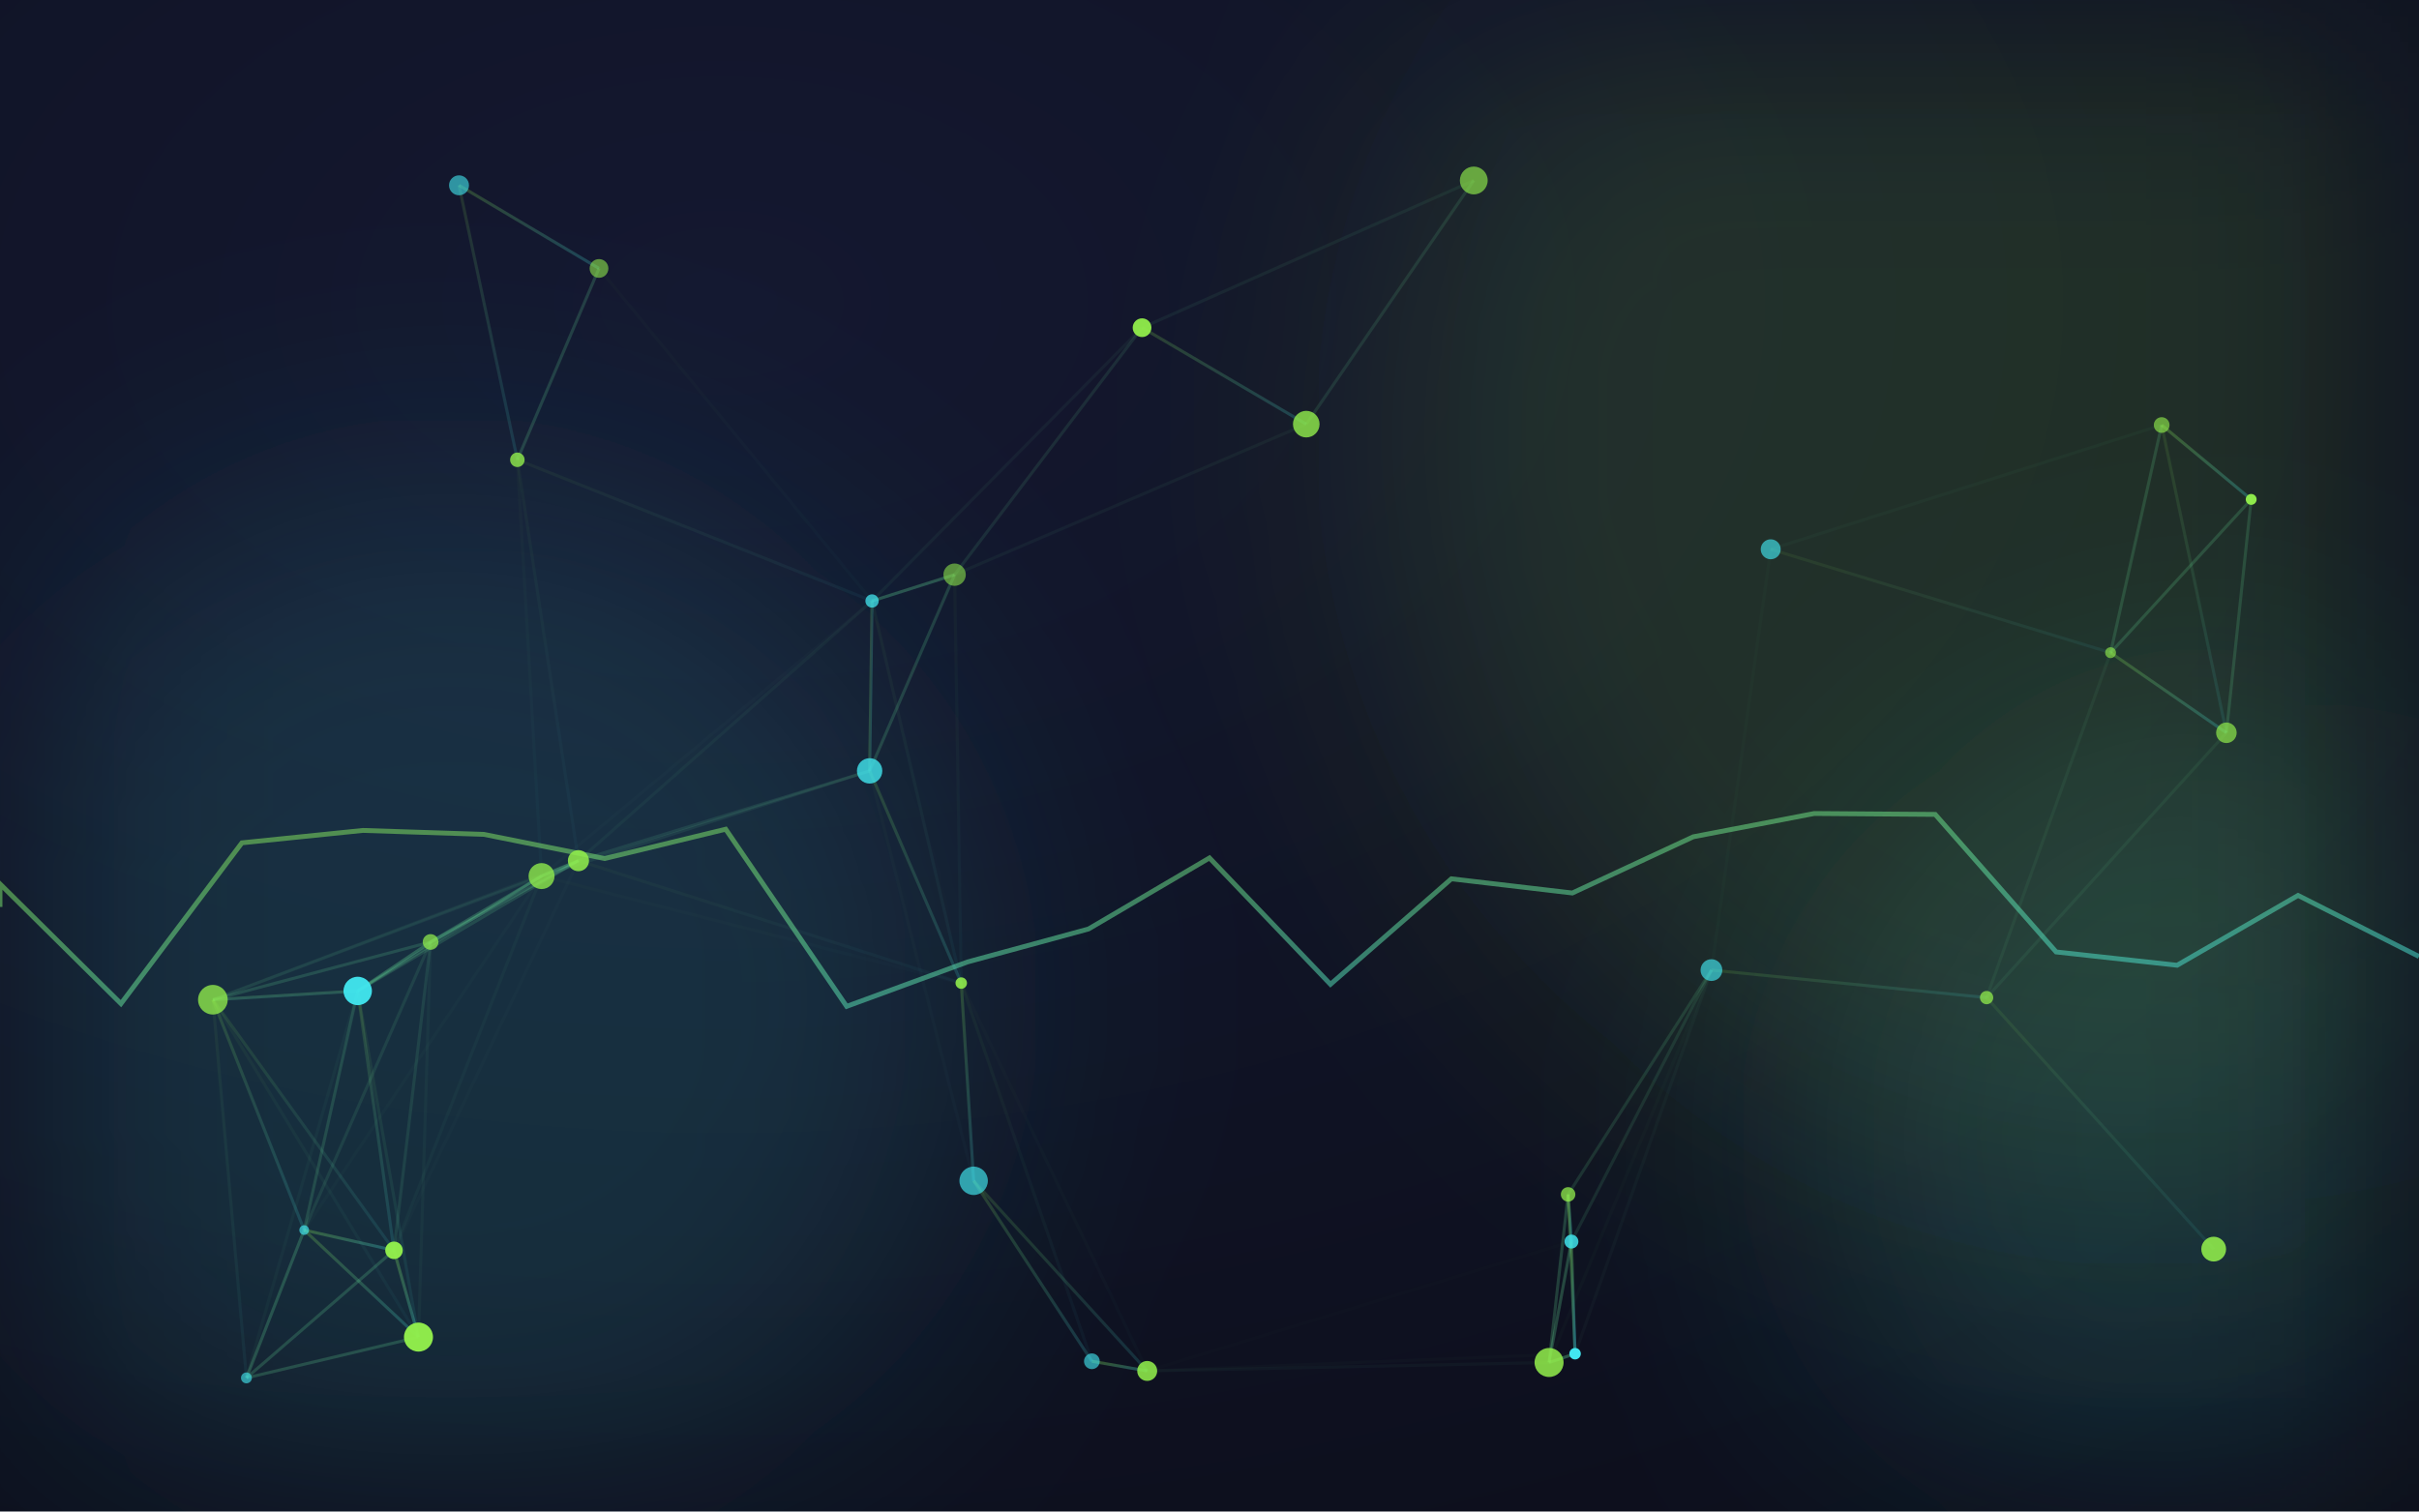
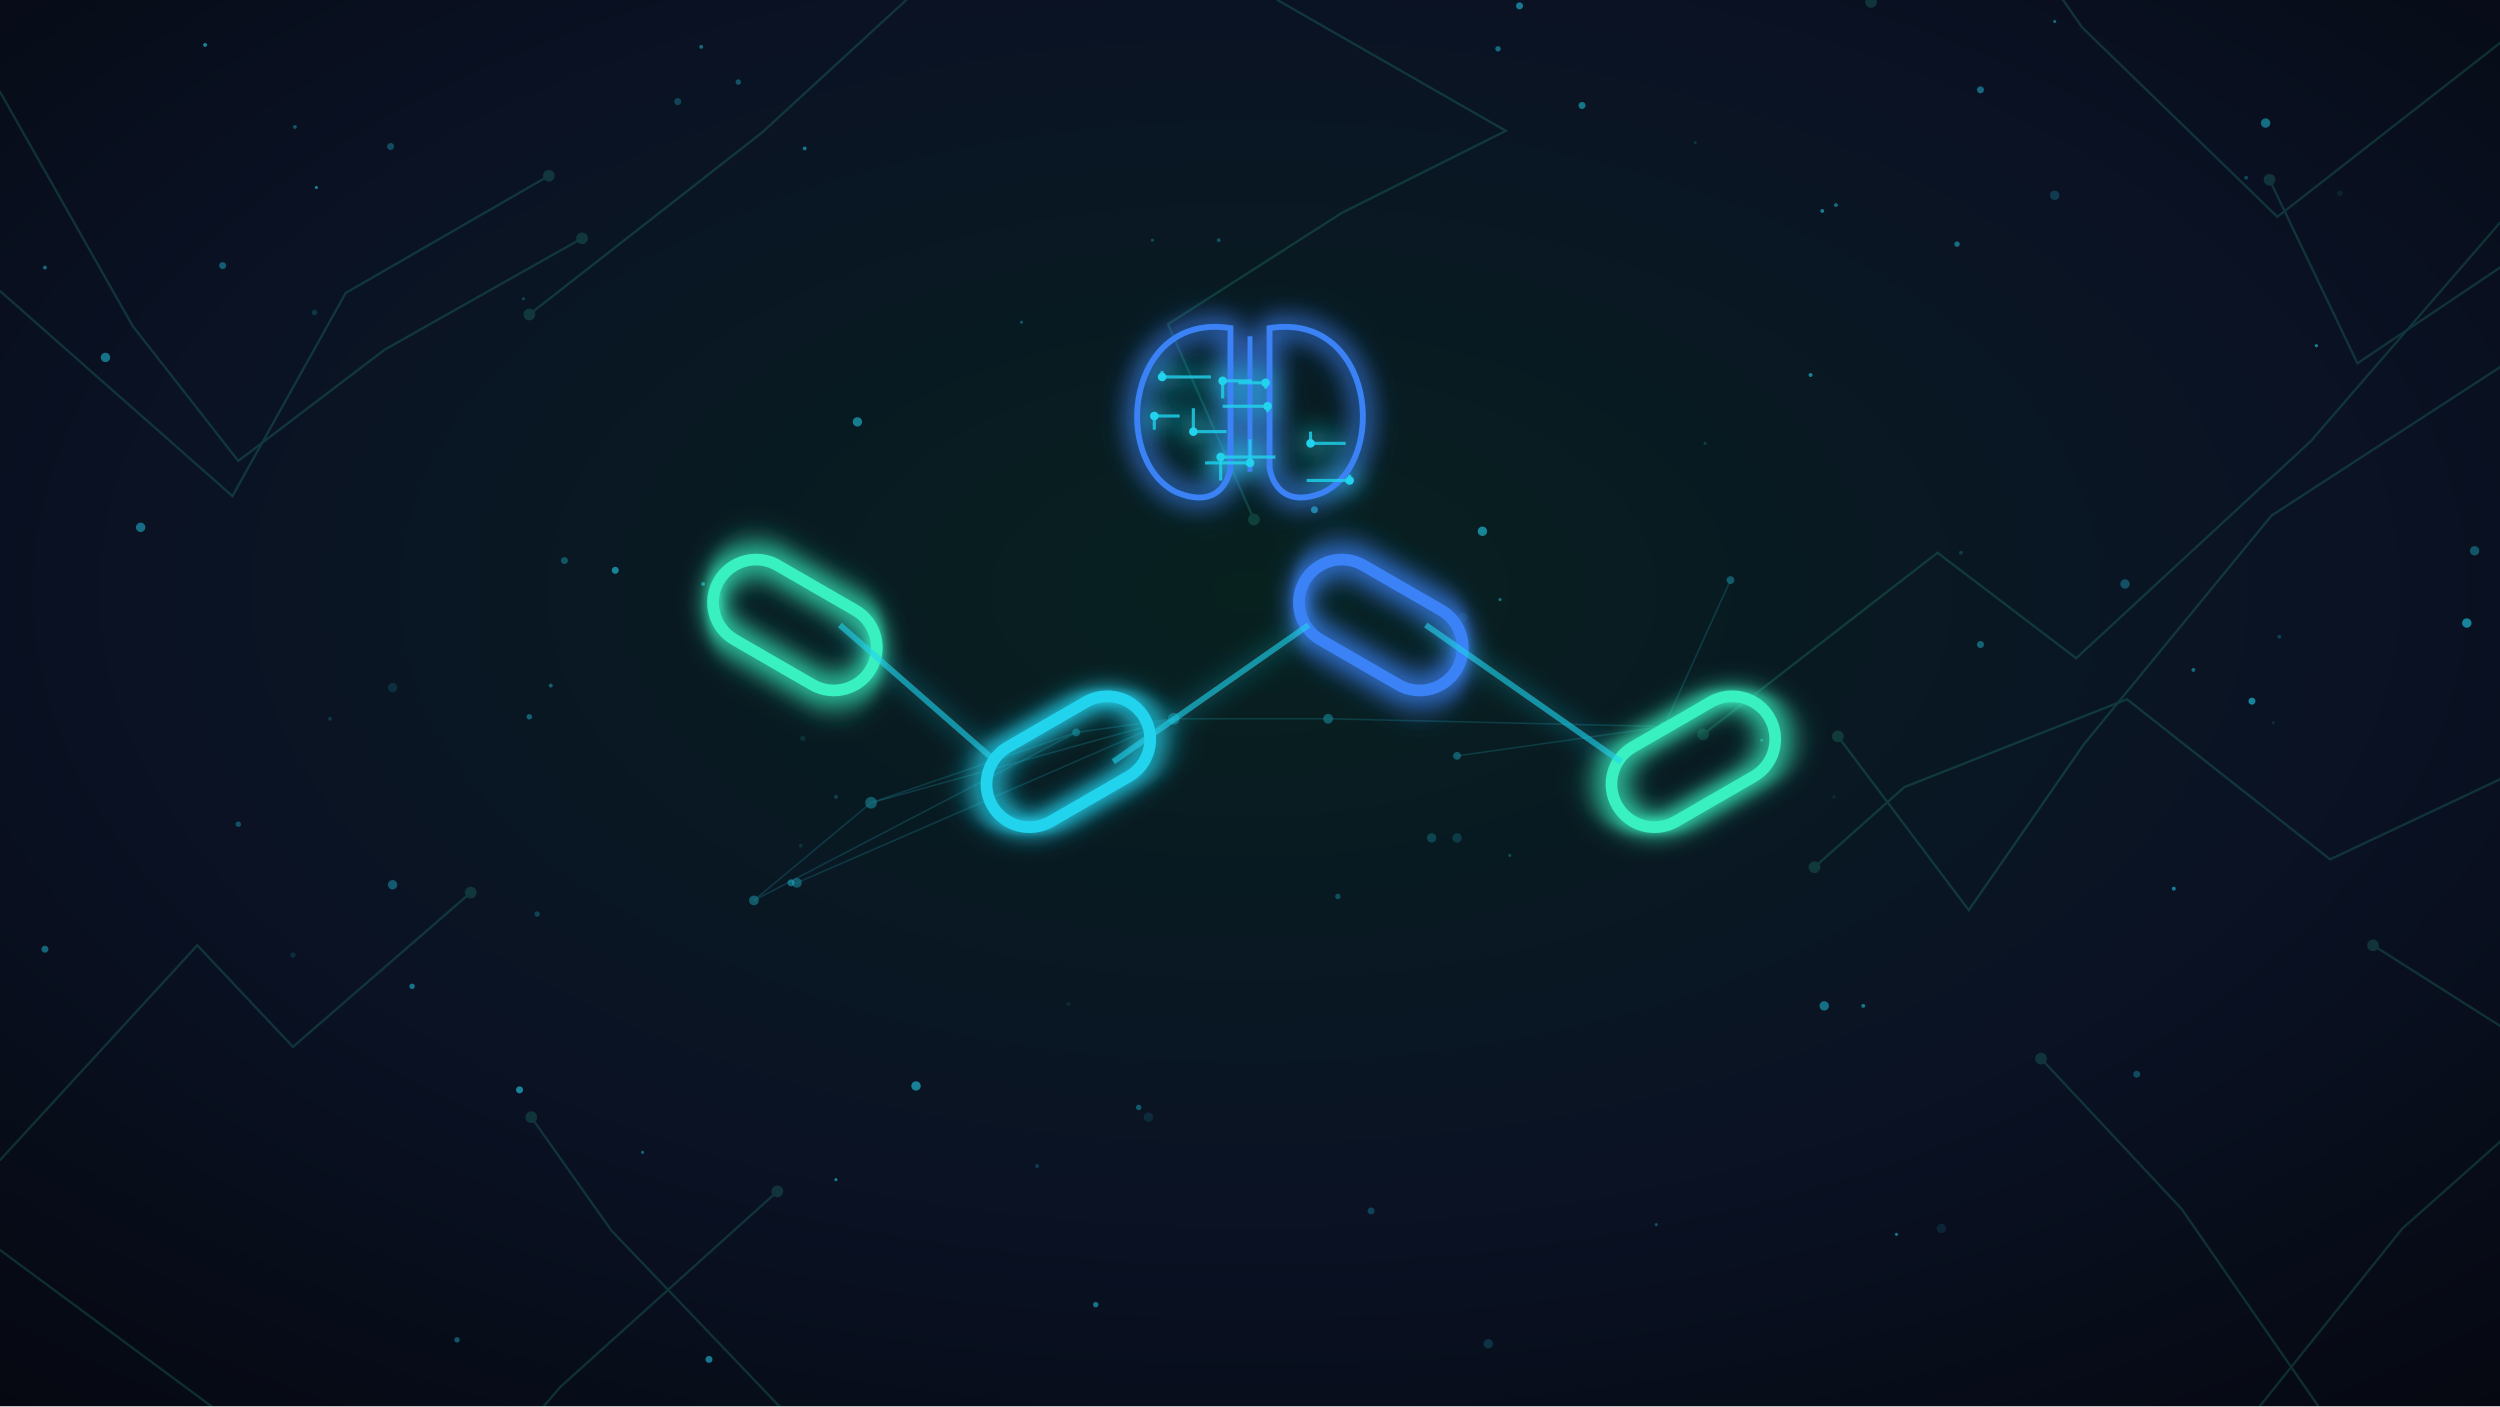
- <svg xmlns="http://www.w3.org/2000/svg" viewBox="0 0 800 500" role="img" aria-label="">
+ <svg xmlns="http://www.w3.org/2000/svg" viewBox="0 0 1280 720" width="1280" height="720">
  <defs>
-     <linearGradient id="lg" x1="0" y1="0" x2="1" y2="1">
-       <stop offset="0" stop-color="hsl(94 85% 62%)" />
-       <stop offset="1" stop-color="hsl(183 85% 60%)" />
+     <radialGradient id="bg" cx="50%" cy="42%" r="80%">
+       <stop offset="0%" stop-color="#07211f" />
+       <stop offset="55%" stop-color="#0a1224" />
+       <stop offset="100%" stop-color="#05070f" />
+     </radialGradient>
+     <linearGradient id="acc" x1="0" y1="0" x2="1" y2="1">
+       <stop offset="0%" stop-color="#38f0c0" />
+       <stop offset="50%" stop-color="#22d3ee" />
+       <stop offset="100%" stop-color="#3b82f6" />
    </linearGradient>
-     <radialGradient id="bg" cx="0.3" cy="0.2" r="1.1">
-       <stop offset="0" stop-color="#141830" />
-       <stop offset="1" stop-color="#0b0d18" />
-     </radialGradient>
-     <filter id="blur" x="-60%" y="-60%" width="220%" height="220%">
-       <feGaussianBlur stdDeviation="46" />
+     <linearGradient id="accV" x1="0" y1="0" x2="0" y2="1">
+       <stop offset="0%" stop-color="#38f0c0" />
+       <stop offset="100%" stop-color="#3b82f6" />
+     </linearGradient>
+     <filter id="glow" x="-60%" y="-60%" width="220%" height="220%">
+       <feGaussianBlur stdDeviation="6" result="b" />
+       <feMerge>
+         <feMergeNode in="b" />
+         <feMergeNode in="SourceGraphic" />
+       </feMerge>
+     </filter>
+     <filter id="softglow" x="-80%" y="-80%" width="260%" height="260%">
+       <feGaussianBlur stdDeviation="14" result="b" />
+       <feMerge>
+         <feMergeNode in="b" />
+         <feMergeNode in="SourceGraphic" />
+       </feMerge>
    </filter>
  </defs>
-   <rect width="800" height="500" fill="url(#bg)" />
-   <circle cx="740" cy="376" r="143" fill="hsl(183 85% 60%)" fill-opacity="0.13" filter="url(#blur)" />
-   <circle cx="711" cy="144" r="254" fill="hsl(94 85% 62%)" fill-opacity="0.13" filter="url(#blur)" />
-   <circle cx="149" cy="331" r="173" fill="hsl(183 85% 60%)" fill-opacity="0.13" filter="url(#blur)" />
-   <path d="M 0 300 L 0 292.4 L 40 332.0 L 80 278.8 L 120 274.7 L 160 276.0 L 200 284.0 L 240 274.3 L 280 332.9 L 320 318.2 L 360 307.3 L 400 283.8 L 440 325.6 L 480 290.7 L 520 295.4 L 560 276.8 L 600 269.1 L 640 269.4 L 680 314.9 L 720 319.3 L 760 296.2 L 800 316.4" fill="none" stroke="url(#lg)" stroke-opacity="0.5" stroke-width="1.6" />
-   <line x1="100.6" y1="406.9" x2="70.4" y2="330.7" stroke="url(#lg)" stroke-opacity="0.154" stroke-width="1" />
-   <line x1="100.6" y1="406.9" x2="130.3" y2="413.6" stroke="url(#lg)" stroke-opacity="0.271" stroke-width="1" />
-   <line x1="100.6" y1="406.9" x2="81.5" y2="455.8" stroke="url(#lg)" stroke-opacity="0.221" stroke-width="1" />
-   <line x1="100.6" y1="406.9" x2="138.4" y2="442.3" stroke="url(#lg)" stroke-opacity="0.223" stroke-width="1" />
-   <line x1="100.6" y1="406.9" x2="179.1" y2="289.8" stroke="url(#lg)" stroke-opacity="0.020" stroke-width="1" />
-   <line x1="100.6" y1="406.9" x2="142.4" y2="311.6" stroke="url(#lg)" stroke-opacity="0.104" stroke-width="1" />
-   <line x1="100.6" y1="406.9" x2="118.3" y2="327.8" stroke="url(#lg)" stroke-opacity="0.156" stroke-width="1" />
-   <line x1="317.9" y1="325.2" x2="315.7" y2="190.1" stroke="url(#lg)" stroke-opacity="0.034" stroke-width="1" />
-   <line x1="317.9" y1="325.2" x2="361.1" y2="450.3" stroke="url(#lg)" stroke-opacity="0.040" stroke-width="1" />
-   <line x1="317.9" y1="325.2" x2="379.4" y2="453.5" stroke="url(#lg)" stroke-opacity="0.018" stroke-width="1" />
-   <line x1="317.9" y1="325.2" x2="288.4" y2="198.8" stroke="url(#lg)" stroke-opacity="0.046" stroke-width="1" />
-   <line x1="317.9" y1="325.2" x2="179.1" y2="289.8" stroke="url(#lg)" stroke-opacity="0.015" stroke-width="1" />
-   <line x1="317.9" y1="325.2" x2="322.0" y2="390.6" stroke="url(#lg)" stroke-opacity="0.191" stroke-width="1" />
-   <line x1="317.9" y1="325.2" x2="191.3" y2="284.7" stroke="url(#lg)" stroke-opacity="0.039" stroke-width="1" />
-   <line x1="317.9" y1="325.2" x2="287.6" y2="255.0" stroke="url(#lg)" stroke-opacity="0.167" stroke-width="1" />
-   <line x1="70.4" y1="330.7" x2="130.3" y2="413.6" stroke="url(#lg)" stroke-opacity="0.108" stroke-width="1" />
-   <line x1="70.4" y1="330.7" x2="81.5" y2="455.8" stroke="url(#lg)" stroke-opacity="0.055" stroke-width="1" />
-   <line x1="70.4" y1="330.7" x2="138.4" y2="442.3" stroke="url(#lg)" stroke-opacity="0.044" stroke-width="1" />
-   <line x1="70.4" y1="330.7" x2="179.1" y2="289.8" stroke="url(#lg)" stroke-opacity="0.077" stroke-width="1" />
-   <line x1="70.4" y1="330.7" x2="191.3" y2="284.7" stroke="url(#lg)" stroke-opacity="0.047" stroke-width="1" />
-   <line x1="70.4" y1="330.7" x2="142.4" y2="311.6" stroke="url(#lg)" stroke-opacity="0.171" stroke-width="1" />
-   <line x1="70.4" y1="330.7" x2="118.3" y2="327.8" stroke="url(#lg)" stroke-opacity="0.231" stroke-width="1" />
-   <line x1="520.9" y1="447.8" x2="518.6" y2="395.1" stroke="url(#lg)" stroke-opacity="0.220" stroke-width="1" />
-   <line x1="520.9" y1="447.8" x2="519.7" y2="410.7" stroke="url(#lg)" stroke-opacity="0.256" stroke-width="1" />
-   <line x1="520.9" y1="447.8" x2="379.4" y2="453.5" stroke="url(#lg)" stroke-opacity="0.019" stroke-width="1" />
-   <line x1="520.9" y1="447.8" x2="512.3" y2="450.7" stroke="url(#lg)" stroke-opacity="0.319" stroke-width="1" />
-   <line x1="520.9" y1="447.8" x2="566.0" y2="320.9" stroke="url(#lg)" stroke-opacity="0.035" stroke-width="1" />
-   <line x1="198.1" y1="88.8" x2="288.4" y2="198.8" stroke="url(#lg)" stroke-opacity="0.017" stroke-width="1" />
-   <line x1="198.1" y1="88.8" x2="171.1" y2="152.1" stroke="url(#lg)" stroke-opacity="0.184" stroke-width="1" />
-   <line x1="198.1" y1="88.8" x2="151.8" y2="61.3" stroke="url(#lg)" stroke-opacity="0.218" stroke-width="1" />
-   <line x1="315.7" y1="190.1" x2="288.4" y2="198.8" stroke="url(#lg)" stroke-opacity="0.275" stroke-width="1" />
-   <line x1="315.7" y1="190.1" x2="171.1" y2="152.1" stroke="url(#lg)" stroke-opacity="0.001" stroke-width="1" />
-   <line x1="315.7" y1="190.1" x2="432.0" y2="140.3" stroke="url(#lg)" stroke-opacity="0.053" stroke-width="1" />
-   <line x1="315.7" y1="190.1" x2="377.7" y2="108.4" stroke="url(#lg)" stroke-opacity="0.108" stroke-width="1" />
-   <line x1="315.7" y1="190.1" x2="287.6" y2="255.0" stroke="url(#lg)" stroke-opacity="0.180" stroke-width="1" />
-   <line x1="585.6" y1="181.7" x2="714.9" y2="140.6" stroke="url(#lg)" stroke-opacity="0.032" stroke-width="1" />
-   <line x1="585.6" y1="181.7" x2="698.0" y2="215.9" stroke="url(#lg)" stroke-opacity="0.074" stroke-width="1" />
-   <line x1="585.6" y1="181.7" x2="566.0" y2="320.9" stroke="url(#lg)" stroke-opacity="0.021" stroke-width="1" />
-   <line x1="744.5" y1="165.2" x2="714.9" y2="140.6" stroke="url(#lg)" stroke-opacity="0.253" stroke-width="1" />
-   <line x1="744.5" y1="165.2" x2="698.0" y2="215.9" stroke="url(#lg)" stroke-opacity="0.184" stroke-width="1" />
-   <line x1="744.5" y1="165.2" x2="736.3" y2="242.4" stroke="url(#lg)" stroke-opacity="0.164" stroke-width="1" />
-   <line x1="518.6" y1="395.1" x2="519.7" y2="410.7" stroke="url(#lg)" stroke-opacity="0.304" stroke-width="1" />
-   <line x1="518.6" y1="395.1" x2="512.3" y2="450.7" stroke="url(#lg)" stroke-opacity="0.213" stroke-width="1" />
-   <line x1="518.6" y1="395.1" x2="566.0" y2="320.9" stroke="url(#lg)" stroke-opacity="0.140" stroke-width="1" />
-   <line x1="361.1" y1="450.3" x2="379.4" y2="453.5" stroke="url(#lg)" stroke-opacity="0.298" stroke-width="1" />
-   <line x1="361.1" y1="450.3" x2="322.0" y2="390.6" stroke="url(#lg)" stroke-opacity="0.178" stroke-width="1" />
-   <line x1="714.9" y1="140.6" x2="698.0" y2="215.9" stroke="url(#lg)" stroke-opacity="0.165" stroke-width="1" />
-   <line x1="714.9" y1="140.6" x2="736.3" y2="242.4" stroke="url(#lg)" stroke-opacity="0.104" stroke-width="1" />
-   <line x1="130.3" y1="413.6" x2="81.5" y2="455.8" stroke="url(#lg)" stroke-opacity="0.194" stroke-width="1" />
-   <line x1="130.3" y1="413.6" x2="138.4" y2="442.3" stroke="url(#lg)" stroke-opacity="0.272" stroke-width="1" />
-   <line x1="130.3" y1="413.6" x2="179.1" y2="289.8" stroke="url(#lg)" stroke-opacity="0.038" stroke-width="1" />
-   <line x1="130.3" y1="413.6" x2="191.3" y2="284.7" stroke="url(#lg)" stroke-opacity="0.017" stroke-width="1" />
-   <line x1="130.3" y1="413.6" x2="142.4" y2="311.6" stroke="url(#lg)" stroke-opacity="0.107" stroke-width="1" />
-   <line x1="130.3" y1="413.6" x2="118.3" y2="327.8" stroke="url(#lg)" stroke-opacity="0.144" stroke-width="1" />
-   <line x1="519.7" y1="410.7" x2="379.4" y2="453.5" stroke="url(#lg)" stroke-opacity="0.007" stroke-width="1" />
-   <line x1="519.7" y1="410.7" x2="512.3" y2="450.7" stroke="url(#lg)" stroke-opacity="0.248" stroke-width="1" />
-   <line x1="519.7" y1="410.7" x2="566.0" y2="320.9" stroke="url(#lg)" stroke-opacity="0.111" stroke-width="1" />
-   <line x1="379.4" y1="453.5" x2="512.3" y2="450.7" stroke="url(#lg)" stroke-opacity="0.039" stroke-width="1" />
-   <line x1="379.4" y1="453.5" x2="322.0" y2="390.6" stroke="url(#lg)" stroke-opacity="0.147" stroke-width="1" />
-   <line x1="698.0" y1="215.9" x2="657.0" y2="330.0" stroke="url(#lg)" stroke-opacity="0.065" stroke-width="1" />
-   <line x1="698.0" y1="215.9" x2="736.3" y2="242.4" stroke="url(#lg)" stroke-opacity="0.234" stroke-width="1" />
-   <line x1="288.4" y1="198.8" x2="171.1" y2="152.1" stroke="url(#lg)" stroke-opacity="0.054" stroke-width="1" />
-   <line x1="288.4" y1="198.8" x2="179.1" y2="289.8" stroke="url(#lg)" stroke-opacity="0.018" stroke-width="1" />
-   <line x1="288.4" y1="198.8" x2="191.3" y2="284.7" stroke="url(#lg)" stroke-opacity="0.046" stroke-width="1" />
-   <line x1="288.4" y1="198.8" x2="377.7" y2="108.4" stroke="url(#lg)" stroke-opacity="0.052" stroke-width="1" />
-   <line x1="288.4" y1="198.8" x2="287.6" y2="255.0" stroke="url(#lg)" stroke-opacity="0.213" stroke-width="1" />
-   <line x1="171.1" y1="152.1" x2="151.8" y2="61.3" stroke="url(#lg)" stroke-opacity="0.130" stroke-width="1" />
-   <line x1="171.1" y1="152.1" x2="179.1" y2="289.8" stroke="url(#lg)" stroke-opacity="0.027" stroke-width="1" />
-   <line x1="171.1" y1="152.1" x2="191.3" y2="284.7" stroke="url(#lg)" stroke-opacity="0.036" stroke-width="1" />
-   <line x1="432.0" y1="140.3" x2="487.4" y2="59.7" stroke="url(#lg)" stroke-opacity="0.118" stroke-width="1" />
-   <line x1="432.0" y1="140.3" x2="377.7" y2="108.4" stroke="url(#lg)" stroke-opacity="0.197" stroke-width="1" />
-   <line x1="81.5" y1="455.8" x2="138.4" y2="442.3" stroke="url(#lg)" stroke-opacity="0.207" stroke-width="1" />
-   <line x1="81.5" y1="455.8" x2="118.3" y2="327.8" stroke="url(#lg)" stroke-opacity="0.038" stroke-width="1" />
-   <line x1="657.0" y1="330.0" x2="566.0" y2="320.9" stroke="url(#lg)" stroke-opacity="0.133" stroke-width="1" />
-   <line x1="657.0" y1="330.0" x2="736.3" y2="242.4" stroke="url(#lg)" stroke-opacity="0.072" stroke-width="1" />
-   <line x1="657.0" y1="330.0" x2="732.1" y2="413.2" stroke="url(#lg)" stroke-opacity="0.086" stroke-width="1" />
-   <line x1="138.4" y1="442.3" x2="142.4" y2="311.6" stroke="url(#lg)" stroke-opacity="0.044" stroke-width="1" />
-   <line x1="138.4" y1="442.3" x2="118.3" y2="327.8" stroke="url(#lg)" stroke-opacity="0.076" stroke-width="1" />
-   <line x1="179.1" y1="289.8" x2="191.3" y2="284.7" stroke="url(#lg)" stroke-opacity="0.310" stroke-width="1" />
-   <line x1="179.1" y1="289.8" x2="142.4" y2="311.6" stroke="url(#lg)" stroke-opacity="0.243" stroke-width="1" />
-   <line x1="179.1" y1="289.8" x2="118.3" y2="327.8" stroke="url(#lg)" stroke-opacity="0.177" stroke-width="1" />
-   <line x1="179.1" y1="289.8" x2="287.6" y2="255.0" stroke="url(#lg)" stroke-opacity="0.082" stroke-width="1" />
-   <line x1="512.3" y1="450.7" x2="566.0" y2="320.9" stroke="url(#lg)" stroke-opacity="0.022" stroke-width="1" />
-   <line x1="487.4" y1="59.7" x2="377.7" y2="108.4" stroke="url(#lg)" stroke-opacity="0.068" stroke-width="1" />
-   <line x1="322.0" y1="390.6" x2="287.6" y2="255.0" stroke="url(#lg)" stroke-opacity="0.023" stroke-width="1" />
-   <line x1="191.3" y1="284.7" x2="142.4" y2="311.6" stroke="url(#lg)" stroke-opacity="0.213" stroke-width="1" />
-   <line x1="191.3" y1="284.7" x2="118.3" y2="327.8" stroke="url(#lg)" stroke-opacity="0.148" stroke-width="1" />
-   <line x1="191.3" y1="284.7" x2="287.6" y2="255.0" stroke="url(#lg)" stroke-opacity="0.112" stroke-width="1" />
-   <line x1="142.4" y1="311.6" x2="118.3" y2="327.8" stroke="url(#lg)" stroke-opacity="0.274" stroke-width="1" />
-   <circle cx="100.6" cy="406.9" r="1.6" fill="hsl(183 85% 60%)" fill-opacity="0.67" />
-   <circle cx="317.9" cy="325.2" r="1.9" fill="hsl(94 85% 62%)" fill-opacity="0.88" />
-   <circle cx="70.4" cy="330.7" r="4.9" fill="hsl(94 85% 62%)" fill-opacity="0.76" />
-   <circle cx="520.9" cy="447.8" r="1.9" fill="hsl(183 85% 60%)" fill-opacity="1.00" />
-   <circle cx="198.1" cy="88.8" r="3.1" fill="hsl(94 85% 62%)" fill-opacity="0.57" />
-   <circle cx="315.7" cy="190.1" r="3.7" fill="hsl(94 85% 62%)" fill-opacity="0.56" />
-   <circle cx="585.6" cy="181.7" r="3.3" fill="hsl(183 85% 60%)" fill-opacity="0.64" />
-   <circle cx="744.5" cy="165.2" r="1.8" fill="hsl(94 85% 62%)" fill-opacity="0.96" />
-   <circle cx="518.6" cy="395.1" r="2.4" fill="hsl(94 85% 62%)" fill-opacity="0.74" />
-   <circle cx="361.1" cy="450.3" r="2.6" fill="hsl(183 85% 60%)" fill-opacity="0.62" />
-   <circle cx="714.9" cy="140.6" r="2.6" fill="hsl(94 85% 62%)" fill-opacity="0.62" />
-   <circle cx="130.3" cy="413.6" r="2.9" fill="hsl(94 85% 62%)" fill-opacity="0.96" />
-   <circle cx="519.7" cy="410.7" r="2.3" fill="hsl(183 85% 60%)" fill-opacity="0.83" />
-   <circle cx="379.4" cy="453.5" r="3.3" fill="hsl(94 85% 62%)" fill-opacity="0.86" />
-   <circle cx="698.0" cy="215.9" r="1.8" fill="hsl(94 85% 62%)" fill-opacity="0.62" />
-   <circle cx="288.4" cy="198.8" r="2.2" fill="hsl(183 85% 60%)" fill-opacity="0.74" />
-   <circle cx="171.1" cy="152.1" r="2.4" fill="hsl(94 85% 62%)" fill-opacity="0.79" />
-   <circle cx="432.0" cy="140.3" r="4.4" fill="hsl(94 85% 62%)" fill-opacity="0.79" />
-   <circle cx="81.5" cy="455.8" r="1.8" fill="hsl(183 85% 60%)" fill-opacity="0.62" />
-   <circle cx="657.0" cy="330.0" r="2.2" fill="hsl(94 85% 62%)" fill-opacity="0.73" />
-   <circle cx="138.4" cy="442.3" r="4.8" fill="hsl(94 85% 62%)" fill-opacity="0.96" />
-   <circle cx="151.8" cy="61.3" r="3.3" fill="hsl(183 85% 60%)" fill-opacity="0.60" />
-   <circle cx="179.1" cy="289.8" r="4.3" fill="hsl(94 85% 62%)" fill-opacity="0.77" />
-   <circle cx="512.3" cy="450.7" r="4.8" fill="hsl(94 85% 62%)" fill-opacity="0.85" />
-   <circle cx="566.0" cy="320.9" r="3.6" fill="hsl(183 85% 60%)" fill-opacity="0.65" />
-   <circle cx="736.3" cy="242.4" r="3.4" fill="hsl(94 85% 62%)" fill-opacity="0.68" />
-   <circle cx="487.4" cy="59.7" r="4.6" fill="hsl(94 85% 62%)" fill-opacity="0.64" />
-   <circle cx="322.0" cy="390.6" r="4.7" fill="hsl(183 85% 60%)" fill-opacity="0.66" />
-   <circle cx="191.3" cy="284.7" r="3.5" fill="hsl(94 85% 62%)" fill-opacity="0.85" />
-   <circle cx="142.4" cy="311.6" r="2.6" fill="hsl(94 85% 62%)" fill-opacity="0.71" />
-   <circle cx="118.3" cy="327.8" r="4.7" fill="hsl(183 85% 60%)" fill-opacity="0.95" />
-   <circle cx="377.7" cy="108.4" r="3.1" fill="hsl(94 85% 62%)" fill-opacity="0.93" />
-   <circle cx="732.1" cy="413.2" r="4.1" fill="hsl(94 85% 62%)" fill-opacity="0.87" />
-   <circle cx="287.6" cy="255.0" r="4.2" fill="hsl(183 85% 60%)" fill-opacity="0.79" />
+   <rect width="1280" height="720" fill="url(#bg)" />
+   <g fill="#22d3ee">
+     <circle cx="1123" cy="343" r="1" opacity="0.47" />
+     <circle cx="315" cy="292" r="1.8" opacity="0.58" />
+     <circle cx="1160" cy="63" r="2.4" opacity="0.48" />
+     <circle cx="561" cy="668" r="1.4" opacity="0.5" />
+     <circle cx="1198" cy="99" r="1.4" opacity="0.1" />
+     <circle cx="1052" cy="11" r="0.8" opacity="0.46" />
+     <circle cx="767" cy="25" r="1.4" opacity="0.44" />
+     <circle cx="105" cy="23" r="1" opacity="0.59" />
+     <circle cx="161" cy="160" r="1.4" opacity="0.18" />
+     <circle cx="150" cy="489" r="1.4" opacity="0.14" />
+     <circle cx="329" cy="590" r="0.8" opacity="0.44" />
+     <circle cx="266" cy="558" r="1.8" opacity="0.59" />
+     <circle cx="1014" cy="330" r="1.8" opacity="0.41" />
+     <circle cx="72" cy="270" r="2.4" opacity="0.48" />
+     <circle cx="934" cy="515" r="2.4" opacity="0.48" />
+     <circle cx="234" cy="686" r="1.4" opacity="0.37" />
+     <circle cx="200" cy="75" r="1.8" opacity="0.3" />
+     <circle cx="405" cy="452" r="1.8" opacity="0.44" />
+     <circle cx="531" cy="597" r="1" opacity="0.22" />
+     <circle cx="1186" cy="177" r="0.8" opacity="0.58" />
+     <circle cx="162" cy="96" r="0.8" opacity="0.57" />
+     <circle cx="359" cy="24" r="1" opacity="0.45" />
+     <circle cx="994" cy="629" r="2.4" opacity="0.11" />
+     <circle cx="954" cy="515" r="1" opacity="0.52" />
+     <circle cx="1088" cy="299" r="2.4" opacity="0.32" />
+     <circle cx="810" cy="54" r="1.8" opacity="0.51" />
+     <circle cx="1267" cy="282" r="2.4" opacity="0.35" />
+     <circle cx="702" cy="620" r="1.8" opacity="0.25" />
+     <circle cx="201" cy="352" r="2.4" opacity="0.14" />
+     <circle cx="1153" cy="359" r="1.8" opacity="0.59" />
+     <circle cx="778" cy="3" r="1.8" opacity="0.54" />
+     <circle cx="940" cy="105" r="1" opacity="0.45" />
+     <circle cx="762" cy="688" r="2.4" opacity="0.18" />
+     <circle cx="933" cy="108" r="1" opacity="0.55" />
+     <circle cx="624" cy="123" r="1" opacity="0.31" />
+     <circle cx="122" cy="422" r="1.4" opacity="0.33" />
+     <circle cx="54" cy="183" r="2.4" opacity="0.5" />
+     <circle cx="211" cy="505" r="1.4" opacity="0.5" />
+     <circle cx="1052" cy="100" r="2.4" opacity="0.22" />
+     <circle cx="1113" cy="455" r="1" opacity="0.57" />
+     <circle cx="428" cy="408" r="1" opacity="0.23" />
+     <circle cx="469" cy="556" r="2.4" opacity="0.57" />
+     <circle cx="927" cy="192" r="1" opacity="0.58" />
+     <circle cx="201" cy="453" r="2.4" opacity="0.37" />
+     <circle cx="428" cy="604" r="0.8" opacity="0.58" />
+     <circle cx="733" cy="429" r="2.4" opacity="0.23" />
+     <circle cx="411" cy="378" r="1.4" opacity="0.12" />
+     <circle cx="347" cy="52" r="1.8" opacity="0.26" />
+     <circle cx="590" cy="123" r="0.8" opacity="0.29" />
+     <circle cx="971" cy="632" r="0.8" opacity="0.52" />
+     <circle cx="773" cy="438" r="0.8" opacity="0.27" />
+     <circle cx="23" cy="137" r="1" opacity="0.45" />
+     <circle cx="1002" cy="125" r="1.4" opacity="0.47" />
+     <circle cx="939" cy="408" r="0.8" opacity="0.11" />
+     <circle cx="1150" cy="91" r="1" opacity="0.27" />
+     <circle cx="588" cy="572" r="2.4" opacity="0.12" />
+     <circle cx="685" cy="459" r="1.4" opacity="0.29" />
+     <circle cx="868" cy="73" r="0.8" opacity="0.16" />
+     <circle cx="1164" cy="370" r="0.8" opacity="0.12" />
+     <circle cx="410" cy="433" r="1" opacity="0.14" />
+     <circle cx="768" cy="307" r="0.8" opacity="0.48" />
+     <circle cx="1167" cy="326" r="1" opacity="0.23" />
+     <circle cx="1004" cy="283" r="1" opacity="0.2" />
+     <circle cx="902" cy="379" r="0.8" opacity="0.45" />
+     <circle cx="363" cy="696" r="1.8" opacity="0.54" />
+     <circle cx="746" cy="429" r="2.4" opacity="0.18" />
+     <circle cx="873" cy="227" r="0.8" opacity="0.2" />
+     <circle cx="547" cy="514" r="1" opacity="0.1" />
+     <circle cx="378" cy="42" r="1.4" opacity="0.33" />
+     <circle cx="583" cy="567" r="1.4" opacity="0.36" />
+     <circle cx="1014" cy="46" r="1.8" opacity="0.44" />
+     <circle cx="673" cy="261" r="1.8" opacity="0.58" />
+     <circle cx="759" cy="272" r="2.4" opacity="0.58" />
+     <circle cx="360" cy="299" r="1" opacity="0.55" />
+     <circle cx="439" cy="216" r="2.4" opacity="0.53" />
+     <circle cx="169" cy="368" r="1" opacity="0.19" />
+     <circle cx="289" cy="287" r="1.8" opacity="0.33" />
+     <circle cx="282" cy="351" r="1" opacity="0.39" />
+     <circle cx="23" cy="486" r="1.8" opacity="0.44" />
+     <circle cx="848" cy="627" r="0.8" opacity="0.34" />
+     <circle cx="275" cy="468" r="1.4" opacity="0.24" />
+     <circle cx="114" cy="136" r="1.8" opacity="0.39" />
+     <circle cx="1263" cy="319" r="2.4" opacity="0.59" />
+     <circle cx="151" cy="65" r="1" opacity="0.35" />
+     <circle cx="749" cy="316" r="2.4" opacity="0.11" />
+     <circle cx="412" cy="76" r="1" opacity="0.51" />
+     <circle cx="271" cy="367" r="1.4" opacity="0.4" />
+     <circle cx="268" cy="153" r="0.8" opacity="0.26" />
+     <circle cx="523" cy="165" r="0.8" opacity="0.33" />
+     <circle cx="1094" cy="550" r="1.8" opacity="0.3" />
+   </g>
+   <g stroke="#38f0c0" stroke-width="1.2" fill="none" opacity="0.16" stroke-linecap="round">
+     <path d="M 0 47 L 68 167 L 122 236 L 197 179 L 298 122" />
+     <circle cx="298" cy="122" r="3" fill="#38f0c0" stroke="none" />
+     <path d="M 1280 137 L 1207 186 L 1162 92" />
+     <circle cx="1162" cy="92" r="3" fill="#38f0c0" stroke="none" />
+     <path d="M 1187 720 L 1117 619 L 1045 542" />
+     <circle cx="1045" cy="542" r="3" fill="#38f0c0" stroke="none" />
+     <path d="M 0 149 L 119 254 L 177 150 L 281 90" />
+     <circle cx="281" cy="90" r="3" fill="#38f0c0" stroke="none" />
+     <path d="M 1280 188 L 1163 264 L 1067 381 L 1008 466 L 941 377" />
+     <circle cx="941" cy="377" r="3" fill="#38f0c0" stroke="none" />
+     <path d="M 464 0 L 390 68 L 271 161" />
+     <circle cx="271" cy="161" r="3" fill="#38f0c0" stroke="none" />
+     <path d="M 399 720 L 313 630 L 272 572" />
+     <circle cx="272" cy="572" r="3" fill="#38f0c0" stroke="none" />
+     <path d="M 1157 720 L 1230 629 L 1319 550 L 1215 484" />
+     <circle cx="1215" cy="484" r="3" fill="#38f0c0" stroke="none" />
+     <path d="M 1280 22 L 1166 111 L 1066 14 L 1012 -64 L 958 1" />
+     <circle cx="958" cy="1" r="3" fill="#38f0c0" stroke="none" />
+     <path d="M 1280 114 L 1183 226 L 1063 337 L 992 283 L 872 376" />
+     <circle cx="872" cy="376" r="3" fill="#38f0c0" stroke="none" />
+     <path d="M 0 640 L 115 725 L 213 796 L 287 710 L 398 610" />
+     <circle cx="398" cy="610" r="3" fill="#38f0c0" stroke="none" />
+     <path d="M 654 0 L 771 67 L 687 109 L 598 166 L 642 266" />
+     <circle cx="642" cy="266" r="3" fill="#38f0c0" stroke="none" />
+     <path d="M 1280 399 L 1193 440 L 1089 358 L 975 403 L 929 444" />
+     <circle cx="929" cy="444" r="3" fill="#38f0c0" stroke="none" />
+     <path d="M 0 594 L 101 484 L 150 536 L 241 457" />
+     <circle cx="241" cy="457" r="3" fill="#38f0c0" stroke="none" />
+   </g>
+   <g opacity="0.5">
+     <line x1="886.0" y1="297.0" x2="852.0" y2="372.0" stroke="#22d3ee" stroke-width="0.8" opacity="0.35" />
+     <line x1="601.0" y1="368.0" x2="680.0" y2="368.0" stroke="#22d3ee" stroke-width="0.8" opacity="0.35" />
+     <line x1="601.0" y1="368.0" x2="408.0" y2="452.0" stroke="#22d3ee" stroke-width="0.8" opacity="0.35" />
+     <line x1="601.0" y1="368.0" x2="446.0" y2="411.0" stroke="#22d3ee" stroke-width="0.8" opacity="0.35" />
+     <line x1="601.0" y1="368.0" x2="551.0" y2="375.0" stroke="#22d3ee" stroke-width="0.8" opacity="0.35" />
+     <line x1="680.0" y1="368.0" x2="852.0" y2="372.0" stroke="#22d3ee" stroke-width="0.8" opacity="0.35" />
+     <line x1="746.0" y1="387.0" x2="852.0" y2="372.0" stroke="#22d3ee" stroke-width="0.8" opacity="0.35" />
+     <line x1="446.0" y1="411.0" x2="551.0" y2="375.0" stroke="#22d3ee" stroke-width="0.8" opacity="0.35" />
+     <line x1="446.0" y1="411.0" x2="386.0" y2="461.0" stroke="#22d3ee" stroke-width="0.8" opacity="0.35" />
+     <line x1="551.0" y1="375.0" x2="386.0" y2="461.0" stroke="#22d3ee" stroke-width="0.8" opacity="0.35" />
+     <circle cx="886.0" cy="297.0" r="2" fill="#22d3ee" opacity="0.7" />
+     <circle cx="601.0" cy="368.0" r="3" fill="#22d3ee" opacity="0.7" />
+     <circle cx="680.0" cy="368.0" r="2.5" fill="#22d3ee" opacity="0.7" />
+     <circle cx="408.0" cy="452.0" r="2.5" fill="#22d3ee" opacity="0.7" />
+     <circle cx="746.0" cy="387.0" r="2" fill="#22d3ee" opacity="0.7" />
+     <circle cx="446.0" cy="411.0" r="3" fill="#22d3ee" opacity="0.7" />
+     <circle cx="852.0" cy="372.0" r="2.5" fill="#22d3ee" opacity="0.7" />
+     <circle cx="551.0" cy="375.0" r="2" fill="#22d3ee" opacity="0.7" />
+     <circle cx="386.0" cy="461.0" r="2.5" fill="#22d3ee" opacity="0.7" />
+   </g>
+   <g filter="url(#glow)">
+     <rect x="362.0" y="298.0" width="90" height="44" rx="22.0" fill="none" stroke="#38f0c0" stroke-width="6" transform="rotate(30 407.0 320.0)" filter="url(#glow)" />
+     <rect x="502.0" y="368.0" width="90" height="44" rx="22.0" fill="none" stroke="#22d3ee" stroke-width="6" transform="rotate(-30 547.0 390.0)" filter="url(#glow)" />
+     <rect x="662.0" y="298.0" width="90" height="44" rx="22.0" fill="none" stroke="#3b82f6" stroke-width="6" transform="rotate(30 707.0 320.0)" filter="url(#glow)" />
+     <rect x="822.0" y="368.0" width="90" height="44" rx="22.0" fill="none" stroke="#38f0c0" stroke-width="6" transform="rotate(-30 867.0 390.0)" filter="url(#glow)" />
+     <line x1="430.0" y1="320.0" x2="510.0" y2="390.0" stroke="#22d3ee" stroke-width="3" opacity="0.6" />
+     <line x1="570.0" y1="390.0" x2="670.0" y2="320.0" stroke="#22d3ee" stroke-width="3" opacity="0.6" />
+     <line x1="730.0" y1="320.0" x2="830.0" y2="390.0" stroke="#22d3ee" stroke-width="3" opacity="0.6" />
+     <g filter="url(#glow)">
+       <path d="M 630.0 168.0 C 577.0 159.6 568.6 235.2 602.2 252.0 C 627.4 262.5 630.0 239.4 630.0 239.4 Z" fill="none" stroke="#3b82f6" stroke-width="3" />
+       <path d="M 650.0 168.0 C 703.0 159.6 711.4 235.2 677.8 252.0 C 652.6 262.5 650.0 239.4 650.0 239.4 Z" fill="none" stroke="#3b82f6" stroke-width="3" />
+       <line x1="640.0" y1="172.2" x2="640.0" y2="241.5" stroke="#3b82f6" stroke-width="2.5" />
+       <path d="M 653.0 234.0 H 625.0 V 246.0" fill="none" stroke="#22d3ee" stroke-width="1.6" opacity="0.8" />
+       <circle cx="625.0" cy="234.0" r="2.2" fill="#22d3ee" />
+       <path d="M 604.0 213.0 H 591.0 V 220.0" fill="none" stroke="#22d3ee" stroke-width="1.6" opacity="0.8" />
+       <circle cx="591.0" cy="213.0" r="2.2" fill="#22d3ee" />
+       <path d="M 626.0 208.0 H 649.0 V 211.0" fill="none" stroke="#22d3ee" stroke-width="1.6" opacity="0.8" />
+       <circle cx="649.0" cy="208.0" r="2.2" fill="#22d3ee" />
+       <path d="M 689.0 227.0 H 671.0 V 221.0" fill="none" stroke="#22d3ee" stroke-width="1.6" opacity="0.8" />
+       <circle cx="671.0" cy="227.0" r="2.2" fill="#22d3ee" />
+       <path d="M 634.0 196.0 H 648.0 V 199.0" fill="none" stroke="#22d3ee" stroke-width="1.6" opacity="0.8" />
+       <circle cx="648.0" cy="196.0" r="2.2" fill="#22d3ee" />
+       <path d="M 617.0 237.0 H 640.0 V 225.0" fill="none" stroke="#22d3ee" stroke-width="1.6" opacity="0.8" />
+       <circle cx="640.0" cy="237.0" r="2.2" fill="#22d3ee" />
+       <path d="M 628.0 221.0 H 611.0 V 209.0" fill="none" stroke="#22d3ee" stroke-width="1.6" opacity="0.8" />
+       <circle cx="611.0" cy="221.0" r="2.2" fill="#22d3ee" />
+       <path d="M 620.0 193.0 H 595.0 V 190.0" fill="none" stroke="#22d3ee" stroke-width="1.6" opacity="0.8" />
+       <circle cx="595.0" cy="193.0" r="2.2" fill="#22d3ee" />
+       <path d="M 669.0 246.0 H 691.0 V 243.0" fill="none" stroke="#22d3ee" stroke-width="1.6" opacity="0.8" />
+       <circle cx="691.0" cy="246.0" r="2.2" fill="#22d3ee" />
+       <path d="M 641.0 195.0 H 626.0 V 204.0" fill="none" stroke="#22d3ee" stroke-width="1.6" opacity="0.8" />
+       <circle cx="626.0" cy="195.0" r="2.2" fill="#22d3ee" />
+     </g>
+   </g>
</svg>
